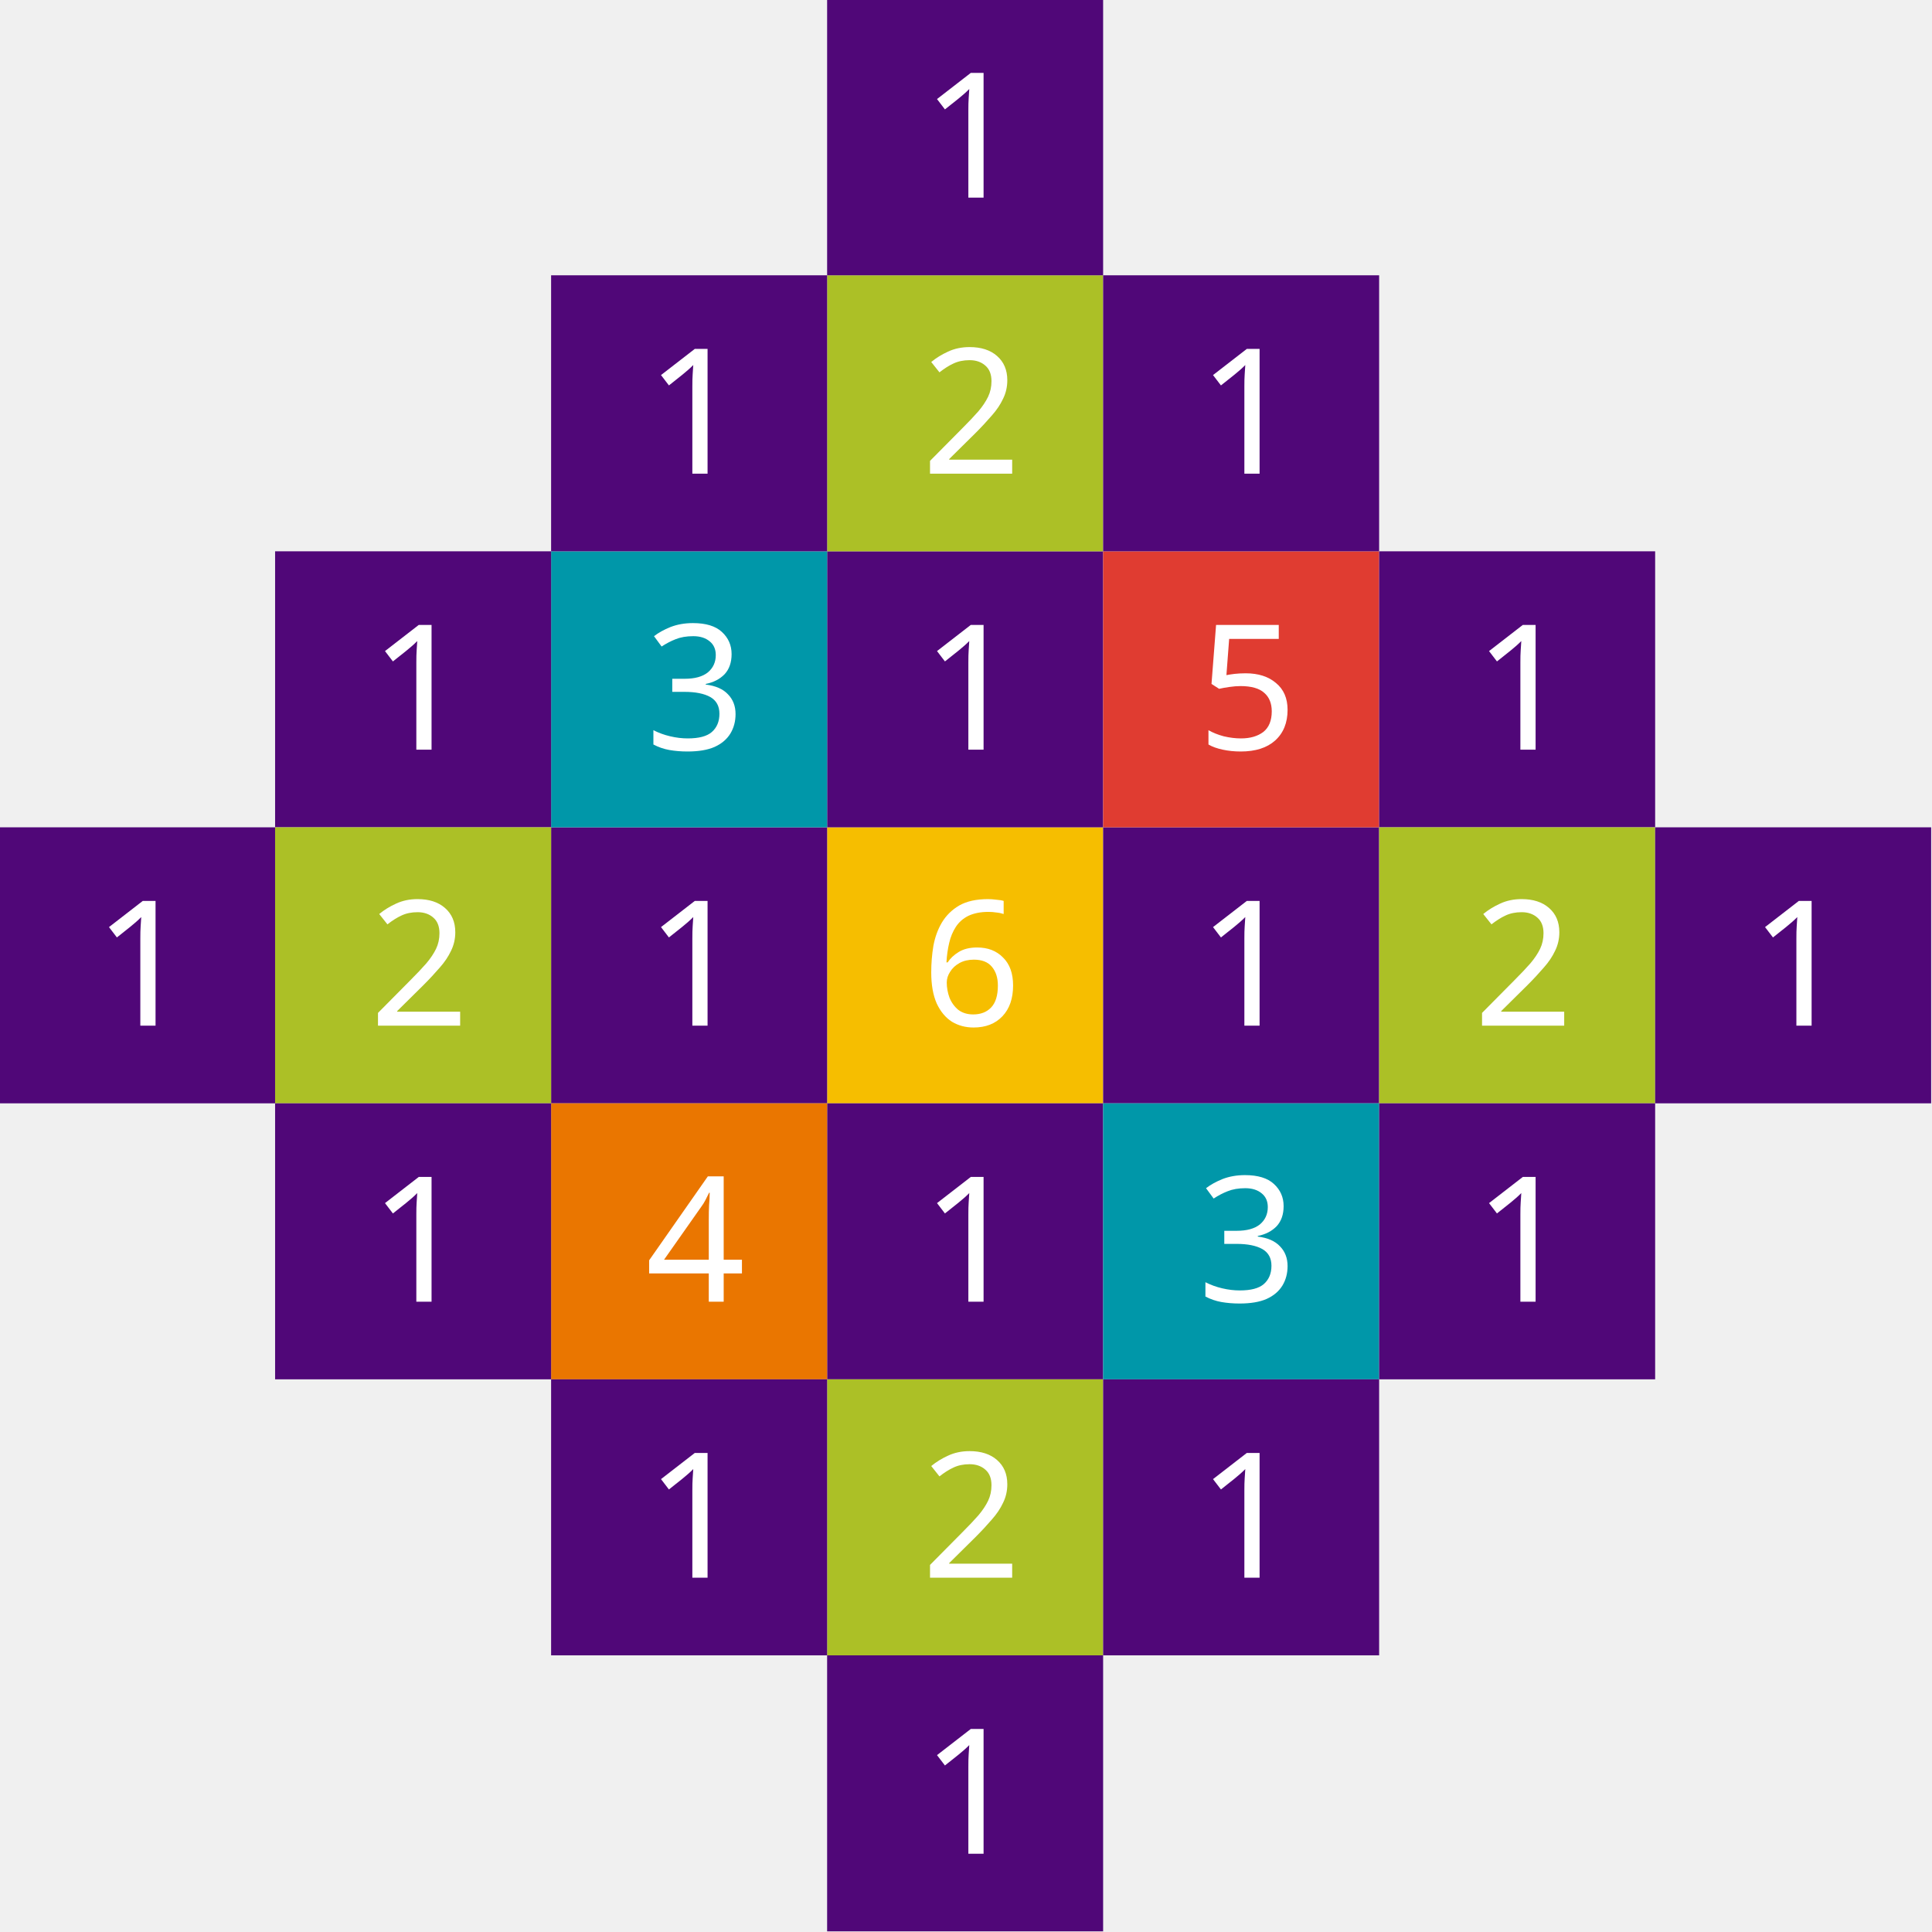
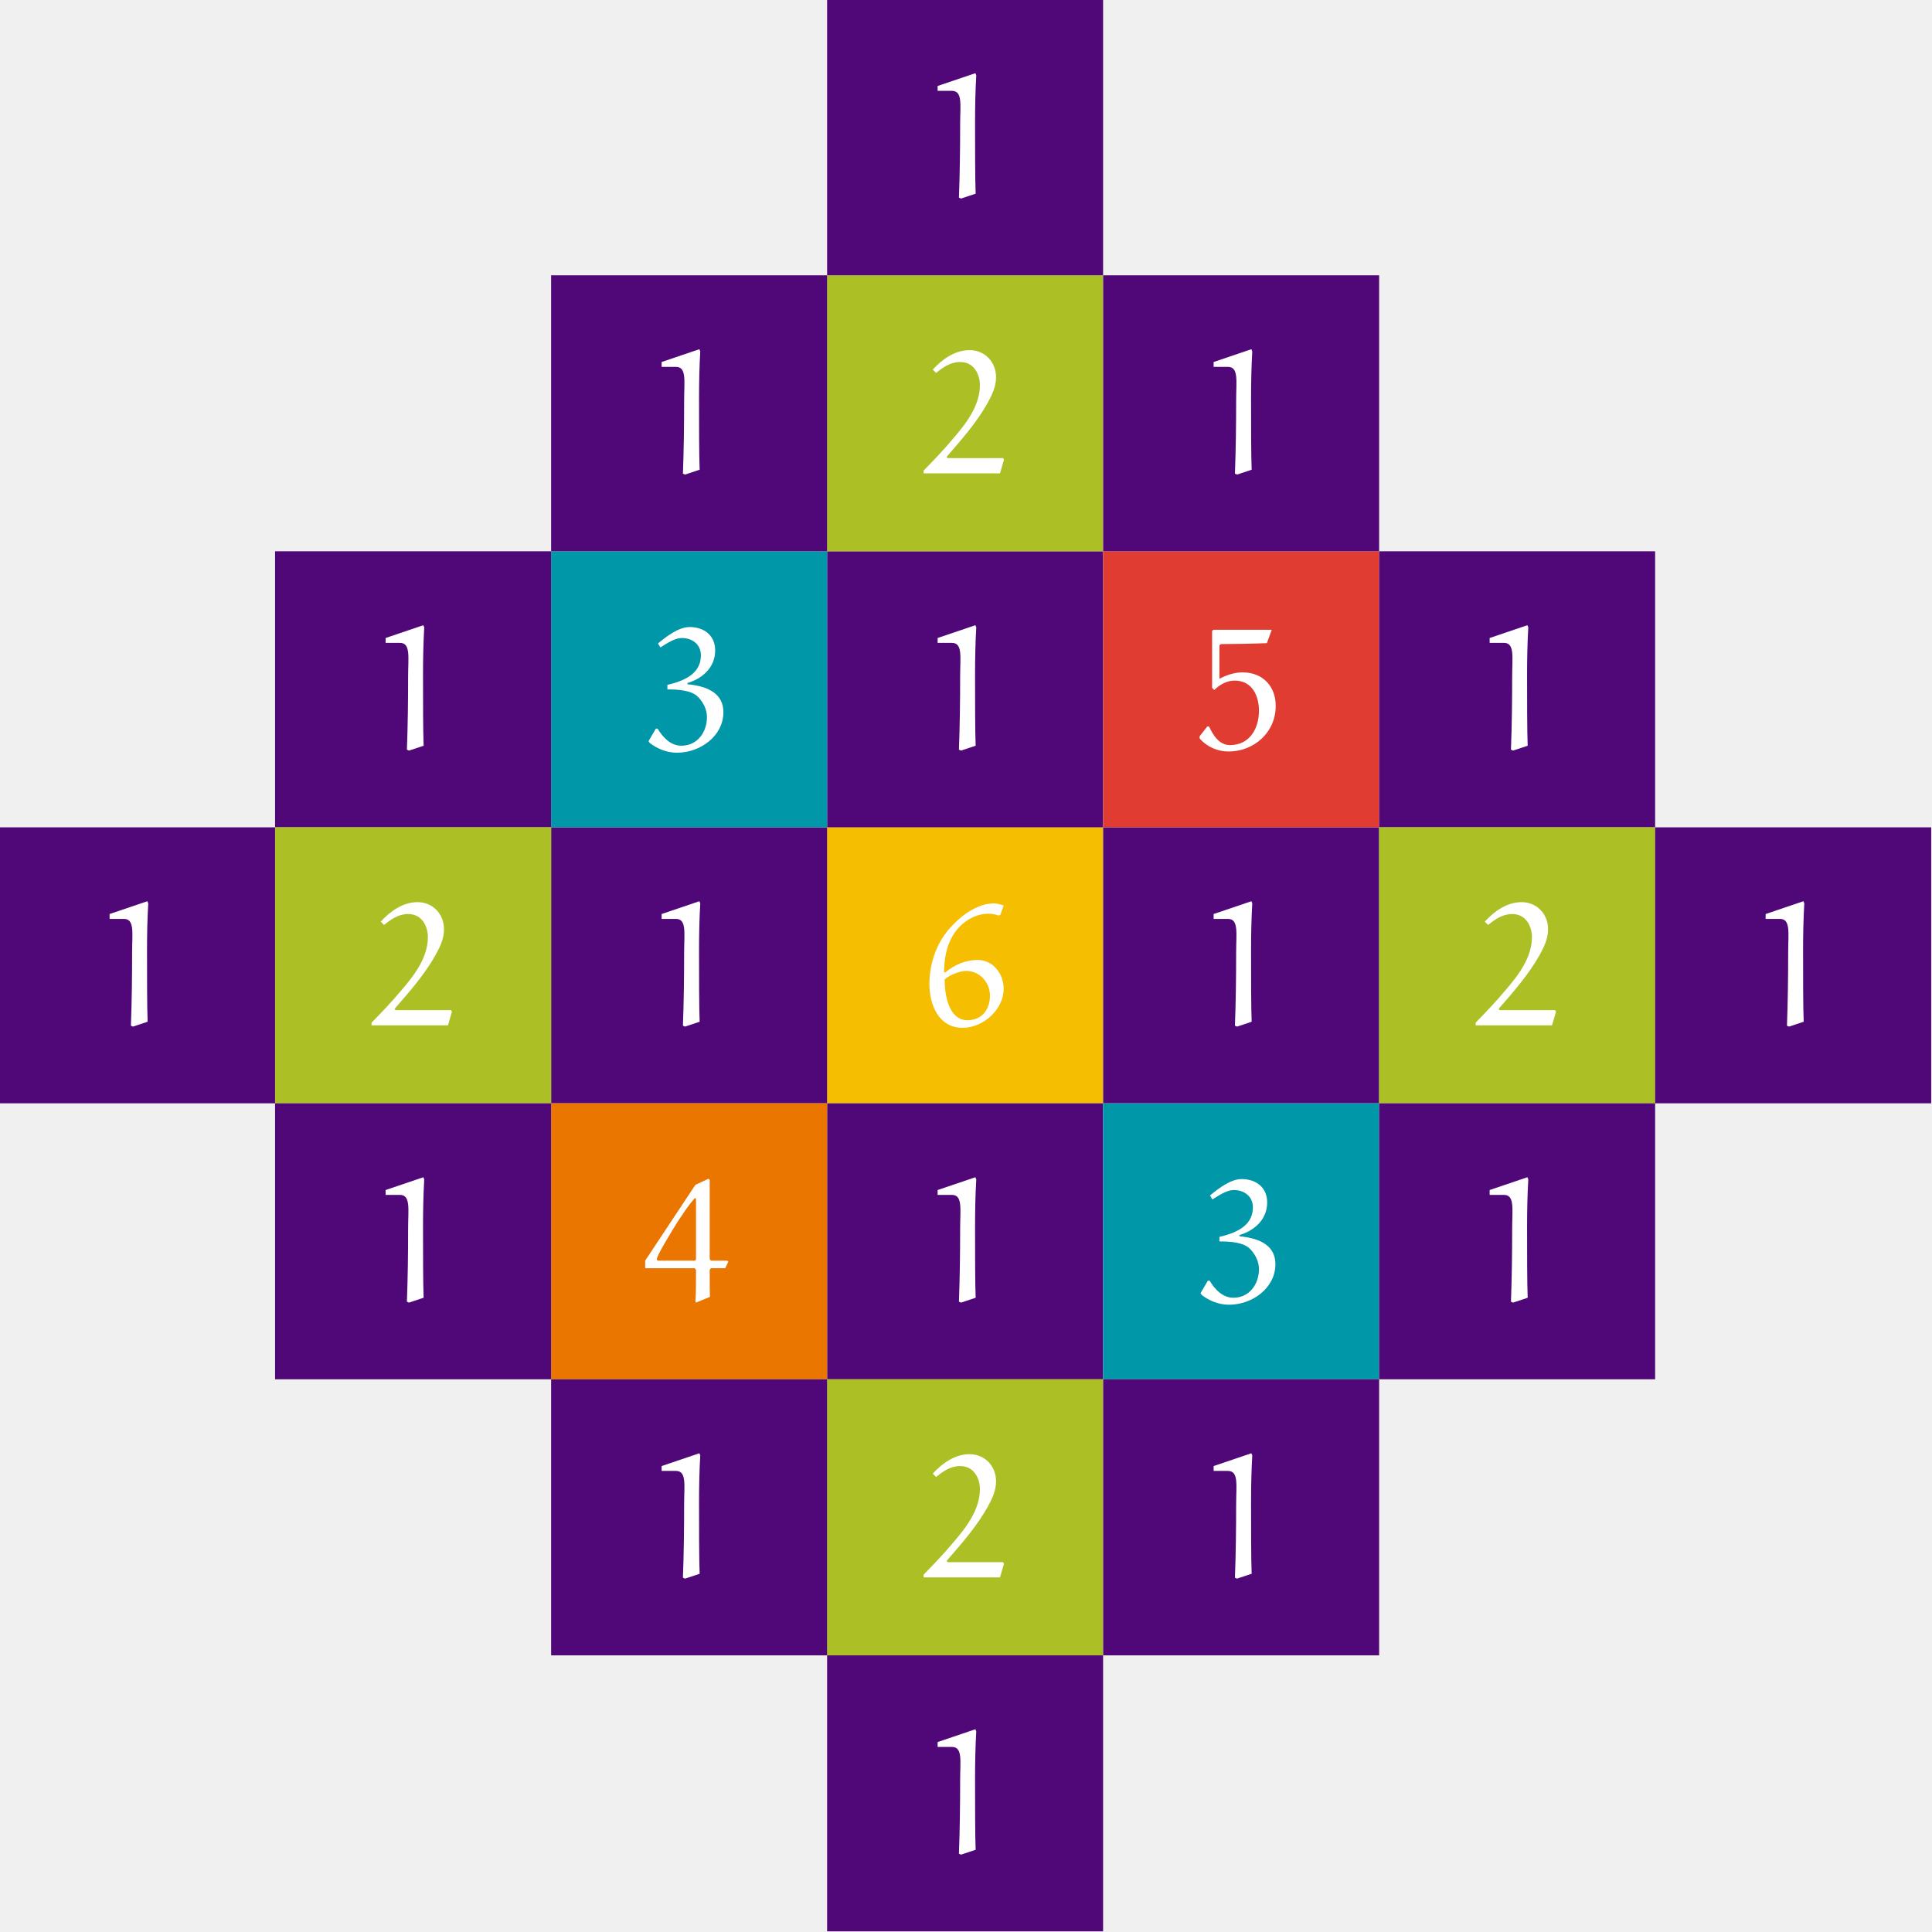
- <svg xmlns="http://www.w3.org/2000/svg" viewBox="0 0 132.28 132.28" height="132.28" width="132.28" xml:space="preserve" id="svg2" version="1.1">
-   <defs id="defs6" />
-   <g transform="matrix(1.333333,0,0,-1.333333,0,132.28)" id="g10">
-     <g transform="scale(0.1)" id="g12">
-       <path id="path14" style="fill:#f6be00;fill-opacity:1;fill-rule:nonzero;stroke:none" d="m 424.734,425.531 h 141.73 v 141.734 h -141.73 z" />
-       <g transform="scale(10)" id="g16">
-         <text id="text20" style="font-variant:normal;font-weight:normal;font-size:8.966px;font-family:EURM10;-inkscape-font-specification:EURM10;writing-mode:lr-tb;fill:#ffffff;fill-opacity:1;fill-rule:nonzero;stroke:none" transform="matrix(1,0,0,-1,47.3199,46.5402)">
-           <tspan id="tspan18" y="0" x="0">6</tspan>
-         </text>
-       </g>
-       <path id="path22" style="fill:#500778;fill-opacity:1;fill-rule:nonzero;stroke:none" d="m 424.734,567.266 h 141.73 V 709 h -141.73 z" />
-       <g transform="scale(10)" id="g24">
-         <text id="text28" style="font-variant:normal;font-weight:normal;font-size:8.966px;font-family:EURM10;-inkscape-font-specification:EURM10;writing-mode:lr-tb;fill:#ffffff;fill-opacity:1;fill-rule:nonzero;stroke:none" transform="matrix(1,0,0,-1,47.3199,60.7137)">
-           <tspan id="tspan26" y="0" x="0">1</tspan>
-         </text>
-       </g>
-       <path id="path30" style="fill:#acc026;fill-opacity:1;fill-rule:nonzero;stroke:none" d="m 424.734,709 h 141.73 v 141.734 h -141.73 z" />
-       <g transform="scale(10)" id="g32">
-         <text id="text36" style="font-variant:normal;font-weight:normal;font-size:8.966px;font-family:EURM10;-inkscape-font-specification:EURM10;writing-mode:lr-tb;fill:#ffffff;fill-opacity:1;fill-rule:nonzero;stroke:none" transform="matrix(1,0,0,-1,47.3199,74.8871)">
-           <tspan id="tspan34" y="0" x="0">2</tspan>
-         </text>
-       </g>
-       <path id="path38" style="fill:#500778;fill-opacity:1;fill-rule:nonzero;stroke:none" d="m 424.734,850.734 h 141.73 v 141.734 h -141.73 z" />
-       <g transform="scale(10)" id="g40">
-         <text id="text44" style="font-variant:normal;font-weight:normal;font-size:8.966px;font-family:EURM10;-inkscape-font-specification:EURM10;writing-mode:lr-tb;fill:#ffffff;fill-opacity:1;fill-rule:nonzero;stroke:none" transform="matrix(1,0,0,-1,47.3199,89.0605)">
-           <tspan id="tspan42" y="0" x="0">1</tspan>
-         </text>
-       </g>
-       <path id="path46" style="fill:#500778;fill-opacity:1;fill-rule:nonzero;stroke:none" d="m 424.734,283.801 h 141.73 v 141.73 h -141.73 z" />
-       <g transform="scale(10)" id="g48">
-         <text id="text52" style="font-variant:normal;font-weight:normal;font-size:8.966px;font-family:EURM10;-inkscape-font-specification:EURM10;writing-mode:lr-tb;fill:#ffffff;fill-opacity:1;fill-rule:nonzero;stroke:none" transform="matrix(1,0,0,-1,47.3199,32.3668)">
-           <tspan id="tspan50" y="0" x="0">1</tspan>
-         </text>
-       </g>
-       <path id="path54" style="fill:#acc026;fill-opacity:1;fill-rule:nonzero;stroke:none" d="m 424.734,142.066 h 141.73 V 283.8 h -141.73 z" />
-       <g transform="scale(10)" id="g56">
-         <text id="text60" style="font-variant:normal;font-weight:normal;font-size:8.966px;font-family:EURM10;-inkscape-font-specification:EURM10;writing-mode:lr-tb;fill:#ffffff;fill-opacity:1;fill-rule:nonzero;stroke:none" transform="matrix(1,0,0,-1,47.3199,18.1934)">
-           <tspan id="tspan58" y="0" x="0">2</tspan>
-         </text>
-       </g>
-       <path id="path62" style="fill:#500778;fill-opacity:1;fill-rule:nonzero;stroke:none" d="m 424.734,0.332 h 141.73 V 142.066 h -141.73 z" />
-       <g transform="scale(10)" id="g64">
-         <text id="text68" style="font-variant:normal;font-weight:normal;font-size:8.966px;font-family:EURM10;-inkscape-font-specification:EURM10;writing-mode:lr-tb;fill:#ffffff;fill-opacity:1;fill-rule:nonzero;stroke:none" transform="matrix(1,0,0,-1,47.3199,4.01992)">
-           <tspan id="tspan66" y="0" x="0">1</tspan>
-         </text>
-       </g>
-       <path id="path70" style="fill:#500778;fill-opacity:1;fill-rule:nonzero;stroke:none" d="m 566.469,425.531 h 141.73 v 141.734 h -141.73 z" />
-       <g transform="scale(10)" id="g72">
-         <text id="text76" style="font-variant:normal;font-weight:normal;font-size:8.966px;font-family:EURM10;-inkscape-font-specification:EURM10;writing-mode:lr-tb;fill:#ffffff;fill-opacity:1;fill-rule:nonzero;stroke:none" transform="matrix(1,0,0,-1,61.4934,46.5402)">
-           <tspan id="tspan74" y="0" x="0">1</tspan>
-         </text>
-       </g>
-       <path id="path78" style="fill:#e03c31;fill-opacity:1;fill-rule:nonzero;stroke:none" d="m 566.469,567.266 h 141.73 V 709 h -141.73 z" />
-       <g transform="scale(10)" id="g80">
-         <text id="text84" style="font-variant:normal;font-weight:normal;font-size:8.966px;font-family:EURM10;-inkscape-font-specification:EURM10;writing-mode:lr-tb;fill:#ffffff;fill-opacity:1;fill-rule:nonzero;stroke:none" transform="matrix(1,0,0,-1,61.4934,60.7137)">
-           <tspan id="tspan82" y="0" x="0">5</tspan>
-         </text>
-       </g>
-       <path id="path86" style="fill:#500778;fill-opacity:1;fill-rule:nonzero;stroke:none" d="m 566.469,709 h 141.73 v 141.734 h -141.73 z" />
-       <g transform="scale(10)" id="g88">
-         <text id="text92" style="font-variant:normal;font-weight:normal;font-size:8.966px;font-family:EURM10;-inkscape-font-specification:EURM10;writing-mode:lr-tb;fill:#ffffff;fill-opacity:1;fill-rule:nonzero;stroke:none" transform="matrix(1,0,0,-1,61.4934,74.8871)">
-           <tspan id="tspan90" y="0" x="0">1</tspan>
-         </text>
-       </g>
-       <path id="path94" style="fill:#0097a9;fill-opacity:1;fill-rule:nonzero;stroke:none" d="m 566.469,283.801 h 141.73 v 141.73 h -141.73 z" />
-       <g transform="scale(10)" id="g96">
-         <text id="text100" style="font-variant:normal;font-weight:normal;font-size:8.966px;font-family:EURM10;-inkscape-font-specification:EURM10;writing-mode:lr-tb;fill:#ffffff;fill-opacity:1;fill-rule:nonzero;stroke:none" transform="matrix(1,0,0,-1,61.4934,32.3668)">
-           <tspan id="tspan98" y="0" x="0">3</tspan>
-         </text>
-       </g>
-       <path id="path102" style="fill:#500778;fill-opacity:1;fill-rule:nonzero;stroke:none" d="m 566.469,142.066 h 141.73 V 283.8 h -141.73 z" />
-       <g transform="scale(10)" id="g104">
-         <text id="text108" style="font-variant:normal;font-weight:normal;font-size:8.966px;font-family:EURM10;-inkscape-font-specification:EURM10;writing-mode:lr-tb;fill:#ffffff;fill-opacity:1;fill-rule:nonzero;stroke:none" transform="matrix(1,0,0,-1,61.4934,18.1934)">
-           <tspan id="tspan106" y="0" x="0">1</tspan>
-         </text>
-       </g>
-       <path id="path110" style="fill:#500778;fill-opacity:1;fill-rule:nonzero;stroke:none" d="M 283,425.531 H 424.734 V 567.265 H 283 Z" />
-       <g transform="scale(10)" id="g112">
-         <text id="text116" style="font-variant:normal;font-weight:normal;font-size:8.966px;font-family:EURM10;-inkscape-font-specification:EURM10;writing-mode:lr-tb;fill:#ffffff;fill-opacity:1;fill-rule:nonzero;stroke:none" transform="matrix(1,0,0,-1,33.1465,46.5402)">
-           <tspan id="tspan114" y="0" x="0">1</tspan>
-         </text>
-       </g>
-       <path id="path118" style="fill:#0097a9;fill-opacity:1;fill-rule:nonzero;stroke:none" d="M 283,567.266 H 424.734 V 709 H 283 Z" />
-       <g transform="scale(10)" id="g120">
-         <text id="text124" style="font-variant:normal;font-weight:normal;font-size:8.966px;font-family:EURM10;-inkscape-font-specification:EURM10;writing-mode:lr-tb;fill:#ffffff;fill-opacity:1;fill-rule:nonzero;stroke:none" transform="matrix(1,0,0,-1,33.1465,60.7137)">
-           <tspan id="tspan122" y="0" x="0">3</tspan>
-         </text>
-       </g>
-       <path id="path126" style="fill:#500778;fill-opacity:1;fill-rule:nonzero;stroke:none" d="M 283,709 H 424.734 V 850.734 H 283 Z" />
-       <g transform="scale(10)" id="g128">
-         <text id="text132" style="font-variant:normal;font-weight:normal;font-size:8.966px;font-family:EURM10;-inkscape-font-specification:EURM10;writing-mode:lr-tb;fill:#ffffff;fill-opacity:1;fill-rule:nonzero;stroke:none" transform="matrix(1,0,0,-1,33.1465,74.8871)">
-           <tspan id="tspan130" y="0" x="0">1</tspan>
-         </text>
-       </g>
-       <path id="path134" style="fill:#ea7600;fill-opacity:1;fill-rule:nonzero;stroke:none" d="m 283,283.801 h 141.734 v 141.73 H 283 Z" />
-       <g transform="scale(10)" id="g136">
-         <text id="text140" style="font-variant:normal;font-weight:normal;font-size:8.966px;font-family:EURM10;-inkscape-font-specification:EURM10;writing-mode:lr-tb;fill:#ffffff;fill-opacity:1;fill-rule:nonzero;stroke:none" transform="matrix(1,0,0,-1,33.1465,32.3668)">
-           <tspan id="tspan138" y="0" x="0">4</tspan>
-         </text>
-       </g>
-       <path id="path142" style="fill:#500778;fill-opacity:1;fill-rule:nonzero;stroke:none" d="M 283,142.066 H 424.734 V 283.8 H 283 Z" />
-       <g transform="scale(10)" id="g144">
-         <text id="text148" style="font-variant:normal;font-weight:normal;font-size:8.966px;font-family:EURM10;-inkscape-font-specification:EURM10;writing-mode:lr-tb;fill:#ffffff;fill-opacity:1;fill-rule:nonzero;stroke:none" transform="matrix(1,0,0,-1,33.1465,18.1934)">
-           <tspan id="tspan146" y="0" x="0">1</tspan>
-         </text>
-       </g>
-       <path id="path150" style="fill:#500778;fill-opacity:1;fill-rule:nonzero;stroke:none" d="m 708.203,567.266 h 141.73 V 709 h -141.73 z" />
-       <g transform="scale(10)" id="g152">
-         <text id="text156" style="font-variant:normal;font-weight:normal;font-size:8.966px;font-family:EURM10;-inkscape-font-specification:EURM10;writing-mode:lr-tb;fill:#ffffff;fill-opacity:1;fill-rule:nonzero;stroke:none" transform="matrix(1,0,0,-1,75.6668,60.7137)">
-           <tspan id="tspan154" y="0" x="0">1</tspan>
-         </text>
-       </g>
-       <path id="path158" style="fill:#acc026;fill-opacity:1;fill-rule:nonzero;stroke:none" d="m 708.203,425.531 h 141.73 v 141.734 h -141.73 z" />
-       <g transform="scale(10)" id="g160">
-         <text id="text164" style="font-variant:normal;font-weight:normal;font-size:8.966px;font-family:EURM10;-inkscape-font-specification:EURM10;writing-mode:lr-tb;fill:#ffffff;fill-opacity:1;fill-rule:nonzero;stroke:none" transform="matrix(1,0,0,-1,75.6668,46.5402)">
-           <tspan id="tspan162" y="0" x="0">2</tspan>
-         </text>
-       </g>
-       <path id="path166" style="fill:#500778;fill-opacity:1;fill-rule:nonzero;stroke:none" d="m 708.203,283.801 h 141.73 v 141.73 h -141.73 z" />
-       <g transform="scale(10)" id="g168">
-         <text id="text172" style="font-variant:normal;font-weight:normal;font-size:8.966px;font-family:EURM10;-inkscape-font-specification:EURM10;writing-mode:lr-tb;fill:#ffffff;fill-opacity:1;fill-rule:nonzero;stroke:none" transform="matrix(1,0,0,-1,75.6668,32.3668)">
-           <tspan id="tspan170" y="0" x="0">1</tspan>
-         </text>
-       </g>
-       <path id="path174" style="fill:#500778;fill-opacity:1;fill-rule:nonzero;stroke:none" d="M 141.266,567.266 H 283 V 709 H 141.266 Z" />
-       <g transform="scale(10)" id="g176">
-         <text id="text180" style="font-variant:normal;font-weight:normal;font-size:8.966px;font-family:EURM10;-inkscape-font-specification:EURM10;writing-mode:lr-tb;fill:#ffffff;fill-opacity:1;fill-rule:nonzero;stroke:none" transform="matrix(1,0,0,-1,18.973,60.7137)">
-           <tspan id="tspan178" y="0" x="0">1</tspan>
-         </text>
-       </g>
-       <path id="path182" style="fill:#acc026;fill-opacity:1;fill-rule:nonzero;stroke:none" d="M 141.266,425.531 H 283 V 567.265 H 141.266 Z" />
-       <g transform="scale(10)" id="g184">
-         <text id="text188" style="font-variant:normal;font-weight:normal;font-size:8.966px;font-family:EURM10;-inkscape-font-specification:EURM10;writing-mode:lr-tb;fill:#ffffff;fill-opacity:1;fill-rule:nonzero;stroke:none" transform="matrix(1,0,0,-1,18.973,46.5402)">
-           <tspan id="tspan186" y="0" x="0">2</tspan>
-         </text>
-       </g>
-       <path id="path190" style="fill:#500778;fill-opacity:1;fill-rule:nonzero;stroke:none" d="M 141.266,283.801 H 283 v 141.73 H 141.266 Z" />
-       <g transform="scale(10)" id="g192">
-         <text id="text196" style="font-variant:normal;font-weight:normal;font-size:8.966px;font-family:EURM10;-inkscape-font-specification:EURM10;writing-mode:lr-tb;fill:#ffffff;fill-opacity:1;fill-rule:nonzero;stroke:none" transform="matrix(1,0,0,-1,18.973,32.3668)">
-           <tspan id="tspan194" y="0" x="0">1</tspan>
-         </text>
-       </g>
-       <path id="path198" style="fill:#500778;fill-opacity:1;fill-rule:nonzero;stroke:none" d="M 849.934,425.531 H 991.668 V 567.265 H 849.934 Z" />
-       <g transform="scale(10)" id="g200">
-         <text id="text204" style="font-variant:normal;font-weight:normal;font-size:8.966px;font-family:EURM10;-inkscape-font-specification:EURM10;writing-mode:lr-tb;fill:#ffffff;fill-opacity:1;fill-rule:nonzero;stroke:none" transform="matrix(1,0,0,-1,89.8402,46.5402)">
-           <tspan id="tspan202" y="0" x="0">1</tspan>
-         </text>
-       </g>
-       <path id="path206" style="fill:#500778;fill-opacity:1;fill-rule:nonzero;stroke:none" d="m -0.469,425.531 h 141.734 v 141.734 h -141.734 z" />
-       <g transform="scale(10)" id="g208">
-         <text id="text212" style="font-variant:normal;font-weight:normal;font-size:8.966px;font-family:EURM10;-inkscape-font-specification:EURM10;writing-mode:lr-tb;fill:#ffffff;fill-opacity:1;fill-rule:nonzero;stroke:none" transform="matrix(1,0,0,-1,4.79961,46.5402)">
-           <tspan id="tspan210" y="0" x="0">1</tspan>
-         </text>
-       </g>
+ <svg xmlns="http://www.w3.org/2000/svg" xmlns:xlink="http://www.w3.org/1999/xlink" width="99.21pt" height="99.21pt" viewBox="0 0 99.21 99.21" version="1.1">
+   <defs>
+     <g>
+       <symbol overflow="visible" id="glyph0-0">
+         <path style="stroke:none;" d="" />
+       </symbol>
+       <symbol overflow="visible" id="glyph0-1">
+         <path style="stroke:none;" d="M 4.219 -6.172 C 4.094 -6.219 3.859 -6.281 3.734 -6.281 C 2.938 -6.281 2.156 -5.75 1.609 -5.172 C 0.812 -4.375 0.406 -3.25 0.406 -2.141 C 0.406 -1.109 0.859 0.109 2.109 0.109 C 3.188 0.109 4.219 -0.844 4.219 -1.891 C 4.219 -2.656 3.688 -3.375 2.875 -3.375 C 2.266 -3.375 1.688 -3.125 1.219 -2.734 L 1.156 -2.75 C 1.172 -3.609 1.344 -4.516 2.047 -5.172 C 2.406 -5.5 2.891 -5.75 3.438 -5.75 C 3.625 -5.75 3.781 -5.719 3.969 -5.656 L 4.047 -5.688 Z M 1.188 -2.375 C 1.375 -2.562 1.922 -2.812 2.297 -2.812 C 3 -2.812 3.516 -2.203 3.516 -1.547 C 3.516 -0.859 3.125 -0.281 2.359 -0.281 C 1.406 -0.281 1.188 -1.562 1.188 -2.375 Z M 1.188 -2.375 " />
+       </symbol>
+       <symbol overflow="visible" id="glyph0-2">
+         <path style="stroke:none;" d="M 2.766 -6.391 L 0.828 -5.734 L 0.828 -5.484 L 1.562 -5.484 C 2.125 -5.484 1.984 -4.75 1.984 -3.766 C 1.984 -2.5 1.969 -1.25 1.922 0 L 2.031 0.047 L 2.781 -0.203 C 2.75 -0.875 2.75 -2.656 2.75 -3.875 C 2.75 -4.672 2.766 -5.484 2.812 -6.281 Z M 2.766 -6.391 " />
+       </symbol>
+       <symbol overflow="visible" id="glyph0-3">
+         <path style="stroke:none;" d="M 4.234 -0.719 L 4.188 -0.797 L 1.422 -0.797 C 1.375 -0.797 1.297 -0.797 1.297 -0.859 C 1.297 -0.875 1.312 -0.875 1.312 -0.891 C 2.078 -1.766 2.859 -2.672 3.391 -3.625 C 3.625 -4.047 3.828 -4.469 3.828 -4.953 C 3.828 -5.734 3.25 -6.344 2.469 -6.344 C 1.719 -6.344 1.062 -5.875 0.578 -5.344 L 0.75 -5.172 C 1.094 -5.453 1.484 -5.734 1.984 -5.734 C 2.75 -5.734 3 -5.016 3 -4.562 C 3 -3.484 2.297 -2.578 1.594 -1.766 C 1.125 -1.203 0.625 -0.688 0.109 -0.156 L 0.109 -0.016 L 4.031 -0.016 Z M 4.234 -0.719 " />
+       </symbol>
+       <symbol overflow="visible" id="glyph0-4">
+         <path style="stroke:none;" d="M 1.125 -5.328 C 1.125 -5.375 1.172 -5.422 1.234 -5.422 C 1.656 -5.422 2.797 -5.438 3.562 -5.469 L 3.812 -6.156 L 0.812 -6.156 L 0.75 -6.094 L 0.75 -3.172 L 0.859 -3.062 C 1.141 -3.344 1.516 -3.547 1.906 -3.547 C 2.828 -3.547 3.156 -2.734 3.156 -2 C 3.156 -1.078 2.672 -0.234 1.672 -0.234 C 1.109 -0.234 0.797 -0.75 0.594 -1.188 L 0.5 -1.188 L 0.109 -0.688 L 0.109 -0.578 C 0.484 -0.141 1.031 0.094 1.594 0.094 C 2.891 0.094 4.016 -0.875 4.016 -2.25 C 4.016 -3.25 3.359 -3.969 2.312 -3.969 C 1.891 -3.969 1.484 -3.828 1.125 -3.641 Z M 1.125 -5.328 " />
+       </symbol>
+       <symbol overflow="visible" id="glyph0-5">
+         <path style="stroke:none;" d="M 2.156 -3.422 C 2.938 -3.656 3.578 -4.234 3.578 -5.094 C 3.578 -5.875 3 -6.297 2.266 -6.297 C 1.719 -6.297 1.109 -5.844 0.641 -5.453 L 0.766 -5.25 C 1.109 -5.469 1.516 -5.734 1.859 -5.734 C 2.406 -5.734 2.844 -5.406 2.844 -4.844 C 2.844 -4.031 2.219 -3.578 1.125 -3.328 L 1.125 -3.094 C 1.656 -3.094 2.375 -3.062 2.719 -2.688 C 2.984 -2.406 3.156 -2.047 3.156 -1.672 C 3.156 -0.891 2.656 -0.203 1.844 -0.203 C 1.297 -0.203 0.891 -0.625 0.625 -1.078 L 0.531 -1.078 L 0.156 -0.438 L 0.219 -0.344 C 0.625 -0.031 1.109 0.156 1.625 0.156 C 2.812 0.156 4 -0.703 4 -1.922 C 4 -2.828 3.297 -3.25 2.156 -3.359 Z M 2.156 -3.422 " />
+       </symbol>
+       <symbol overflow="visible" id="glyph0-6">
+         <path style="stroke:none;" d="M 3.234 -6.312 L 2.562 -6 L -0.016 -2.109 L -0.016 -1.719 L 2.531 -1.719 L 2.594 -1.625 C 2.594 -1.062 2.594 -0.328 2.562 -0.016 L 2.594 0.047 L 3.312 -0.25 C 3.297 -0.453 3.297 -1.156 3.297 -1.641 L 3.359 -1.719 L 4.094 -1.719 L 4.25 -2.047 L 4.203 -2.109 L 3.359 -2.109 L 3.297 -2.188 C 3.297 -3.578 3.297 -6.016 3.297 -6.266 Z M 2.594 -2.172 L 2.547 -2.109 L 0.625 -2.109 L 0.578 -2.172 C 0.578 -2.375 1.344 -3.609 1.672 -4.141 C 1.938 -4.531 2.203 -4.953 2.516 -5.297 C 2.516 -5.312 2.531 -5.312 2.562 -5.312 C 2.578 -5.312 2.594 -5.297 2.594 -5.25 Z M 2.594 -2.172 " />
+       </symbol>
+     </g>
+     <clipPath id="clip1">
+       <path d="M 42 85 L 57 85 L 57 99.211 L 42 99.211 Z M 42 85 " />
+     </clipPath>
+     <clipPath id="clip2">
+       <path d="M 84 42 L 99.211 42 L 99.211 57 L 84 57 Z M 84 42 " />
+     </clipPath>
+   </defs>
+   <g id="surface1">
+     <path style=" stroke:none;fill-rule:nonzero;fill:rgb(96.484%,74.414%,0%);fill-opacity:1;" d="M 42.473 56.656 L 56.645 56.656 L 56.645 42.484 L 42.473 42.484 Z M 42.473 56.656 " />
+     <g style="fill:rgb(100%,100%,100%);fill-opacity:1;">
+       <use xlink:href="#glyph0-1" x="47.32" y="52.67" />
+     </g>
+     <path style=" stroke:none;fill-rule:nonzero;fill:rgb(31.372%,2.742%,47.046%);fill-opacity:1;" d="M 42.473 42.484 L 56.645 42.484 L 56.645 28.309 L 42.473 28.309 Z M 42.473 42.484 " />
+     <g style="fill:rgb(100%,100%,100%);fill-opacity:1;">
+       <use xlink:href="#glyph0-2" x="47.32" y="38.496" />
+     </g>
+     <path style=" stroke:none;fill-rule:nonzero;fill:rgb(67.577%,75.194%,14.989%);fill-opacity:1;" d="M 42.473 28.309 L 56.645 28.309 L 56.645 14.137 L 42.473 14.137 Z M 42.473 28.309 " />
+     <g style="fill:rgb(100%,100%,100%);fill-opacity:1;">
+       <use xlink:href="#glyph0-3" x="47.32" y="24.323" />
+     </g>
+     <path style=" stroke:none;fill-rule:nonzero;fill:rgb(31.372%,2.742%,47.046%);fill-opacity:1;" d="M 42.473 14.137 L 56.645 14.137 L 56.645 -0.035 L 42.473 -0.035 Z M 42.473 14.137 " />
+     <g style="fill:rgb(100%,100%,100%);fill-opacity:1;">
+       <use xlink:href="#glyph0-2" x="47.32" y="10.149" />
+     </g>
+     <path style=" stroke:none;fill-rule:nonzero;fill:rgb(31.372%,2.742%,47.046%);fill-opacity:1;" d="M 42.473 70.828 L 56.645 70.828 L 56.645 56.656 L 42.473 56.656 Z M 42.473 70.828 " />
+     <g style="fill:rgb(100%,100%,100%);fill-opacity:1;">
+       <use xlink:href="#glyph0-2" x="47.32" y="66.843" />
+     </g>
+     <path style=" stroke:none;fill-rule:nonzero;fill:rgb(67.577%,75.194%,14.989%);fill-opacity:1;" d="M 42.473 85.004 L 56.645 85.004 L 56.645 70.828 L 42.473 70.828 Z M 42.473 85.004 " />
+     <g style="fill:rgb(100%,100%,100%);fill-opacity:1;">
+       <use xlink:href="#glyph0-3" x="47.32" y="81.017" />
+     </g>
+     <g clip-path="url(#clip1)" clip-rule="nonzero">
+       <path style=" stroke:none;fill-rule:nonzero;fill:rgb(31.372%,2.742%,47.046%);fill-opacity:1;" d="M 42.473 99.176 L 56.645 99.176 L 56.645 85.004 L 42.473 85.004 Z M 42.473 99.176 " />
+     </g>
+     <g style="fill:rgb(100%,100%,100%);fill-opacity:1;">
+       <use xlink:href="#glyph0-2" x="47.32" y="95.19" />
+     </g>
+     <path style=" stroke:none;fill-rule:nonzero;fill:rgb(31.372%,2.742%,47.046%);fill-opacity:1;" d="M 56.648 56.656 L 70.82 56.656 L 70.82 42.484 L 56.648 42.484 Z M 56.648 56.656 " />
+     <g style="fill:rgb(100%,100%,100%);fill-opacity:1;">
+       <use xlink:href="#glyph0-2" x="61.493" y="52.67" />
+     </g>
+     <path style=" stroke:none;fill-rule:nonzero;fill:rgb(87.889%,23.535%,19.214%);fill-opacity:1;" d="M 56.648 42.484 L 70.82 42.484 L 70.82 28.309 L 56.648 28.309 Z M 56.648 42.484 " />
+     <g style="fill:rgb(100%,100%,100%);fill-opacity:1;">
+       <use xlink:href="#glyph0-4" x="61.493" y="38.496" />
+     </g>
+     <path style=" stroke:none;fill-rule:nonzero;fill:rgb(31.372%,2.742%,47.046%);fill-opacity:1;" d="M 56.648 28.309 L 70.82 28.309 L 70.82 14.137 L 56.648 14.137 Z M 56.648 28.309 " />
+     <g style="fill:rgb(100%,100%,100%);fill-opacity:1;">
+       <use xlink:href="#glyph0-2" x="61.493" y="24.323" />
+     </g>
+     <path style=" stroke:none;fill-rule:nonzero;fill:rgb(0%,59.18%,66.209%);fill-opacity:1;" d="M 56.648 70.828 L 70.82 70.828 L 70.82 56.656 L 56.648 56.656 Z M 56.648 70.828 " />
+     <g style="fill:rgb(100%,100%,100%);fill-opacity:1;">
+       <use xlink:href="#glyph0-5" x="61.493" y="66.843" />
+     </g>
+     <path style=" stroke:none;fill-rule:nonzero;fill:rgb(31.372%,2.742%,47.046%);fill-opacity:1;" d="M 56.648 85.004 L 70.82 85.004 L 70.82 70.828 L 56.648 70.828 Z M 56.648 85.004 " />
+     <g style="fill:rgb(100%,100%,100%);fill-opacity:1;">
+       <use xlink:href="#glyph0-2" x="61.493" y="81.017" />
+     </g>
+     <path style=" stroke:none;fill-rule:nonzero;fill:rgb(31.372%,2.742%,47.046%);fill-opacity:1;" d="M 28.301 56.656 L 42.473 56.656 L 42.473 42.484 L 28.301 42.484 Z M 28.301 56.656 " />
+     <g style="fill:rgb(100%,100%,100%);fill-opacity:1;">
+       <use xlink:href="#glyph0-2" x="33.147" y="52.67" />
+     </g>
+     <path style=" stroke:none;fill-rule:nonzero;fill:rgb(0%,59.18%,66.209%);fill-opacity:1;" d="M 28.301 42.484 L 42.473 42.484 L 42.473 28.309 L 28.301 28.309 Z M 28.301 42.484 " />
+     <g style="fill:rgb(100%,100%,100%);fill-opacity:1;">
+       <use xlink:href="#glyph0-5" x="33.147" y="38.496" />
+     </g>
+     <path style=" stroke:none;fill-rule:nonzero;fill:rgb(31.372%,2.742%,47.046%);fill-opacity:1;" d="M 28.301 28.309 L 42.473 28.309 L 42.473 14.137 L 28.301 14.137 Z M 28.301 28.309 " />
+     <g style="fill:rgb(100%,100%,100%);fill-opacity:1;">
+       <use xlink:href="#glyph0-2" x="33.147" y="24.323" />
+     </g>
+     <path style=" stroke:none;fill-rule:nonzero;fill:rgb(91.797%,46.263%,0%);fill-opacity:1;" d="M 28.301 70.828 L 42.473 70.828 L 42.473 56.656 L 28.301 56.656 Z M 28.301 70.828 " />
+     <g style="fill:rgb(100%,100%,100%);fill-opacity:1;">
+       <use xlink:href="#glyph0-6" x="33.147" y="66.843" />
+     </g>
+     <path style=" stroke:none;fill-rule:nonzero;fill:rgb(31.372%,2.742%,47.046%);fill-opacity:1;" d="M 28.301 85.004 L 42.473 85.004 L 42.473 70.828 L 28.301 70.828 Z M 28.301 85.004 " />
+     <g style="fill:rgb(100%,100%,100%);fill-opacity:1;">
+       <use xlink:href="#glyph0-2" x="33.147" y="81.017" />
+     </g>
+     <path style=" stroke:none;fill-rule:nonzero;fill:rgb(31.372%,2.742%,47.046%);fill-opacity:1;" d="M 70.82 42.484 L 84.992 42.484 L 84.992 28.309 L 70.82 28.309 Z M 70.82 42.484 " />
+     <g style="fill:rgb(100%,100%,100%);fill-opacity:1;">
+       <use xlink:href="#glyph0-2" x="75.667" y="38.496" />
+     </g>
+     <path style=" stroke:none;fill-rule:nonzero;fill:rgb(67.577%,75.194%,14.989%);fill-opacity:1;" d="M 70.82 56.656 L 84.992 56.656 L 84.992 42.484 L 70.82 42.484 Z M 70.82 56.656 " />
+     <g style="fill:rgb(100%,100%,100%);fill-opacity:1;">
+       <use xlink:href="#glyph0-3" x="75.667" y="52.67" />
+     </g>
+     <path style=" stroke:none;fill-rule:nonzero;fill:rgb(31.372%,2.742%,47.046%);fill-opacity:1;" d="M 70.82 70.828 L 84.992 70.828 L 84.992 56.656 L 70.82 56.656 Z M 70.82 70.828 " />
+     <g style="fill:rgb(100%,100%,100%);fill-opacity:1;">
+       <use xlink:href="#glyph0-2" x="75.667" y="66.843" />
+     </g>
+     <path style=" stroke:none;fill-rule:nonzero;fill:rgb(31.372%,2.742%,47.046%);fill-opacity:1;" d="M 14.125 42.484 L 28.301 42.484 L 28.301 28.309 L 14.125 28.309 Z M 14.125 42.484 " />
+     <g style="fill:rgb(100%,100%,100%);fill-opacity:1;">
+       <use xlink:href="#glyph0-2" x="18.973" y="38.496" />
+     </g>
+     <path style=" stroke:none;fill-rule:nonzero;fill:rgb(67.577%,75.194%,14.989%);fill-opacity:1;" d="M 14.125 56.656 L 28.301 56.656 L 28.301 42.484 L 14.125 42.484 Z M 14.125 56.656 " />
+     <g style="fill:rgb(100%,100%,100%);fill-opacity:1;">
+       <use xlink:href="#glyph0-3" x="18.973" y="52.67" />
+     </g>
+     <path style=" stroke:none;fill-rule:nonzero;fill:rgb(31.372%,2.742%,47.046%);fill-opacity:1;" d="M 14.125 70.828 L 28.301 70.828 L 28.301 56.656 L 14.125 56.656 Z M 14.125 70.828 " />
+     <g style="fill:rgb(100%,100%,100%);fill-opacity:1;">
+       <use xlink:href="#glyph0-2" x="18.973" y="66.843" />
+     </g>
+     <g clip-path="url(#clip2)" clip-rule="nonzero">
+       <path style=" stroke:none;fill-rule:nonzero;fill:rgb(31.372%,2.742%,47.046%);fill-opacity:1;" d="M 84.992 56.656 L 99.168 56.656 L 99.168 42.484 L 84.992 42.484 Z M 84.992 56.656 " />
+     </g>
+     <g style="fill:rgb(100%,100%,100%);fill-opacity:1;">
+       <use xlink:href="#glyph0-2" x="89.84" y="52.67" />
+     </g>
+     <path style=" stroke:none;fill-rule:nonzero;fill:rgb(31.372%,2.742%,47.046%);fill-opacity:1;" d="M -0.047 56.656 L 14.125 56.656 L 14.125 42.484 L -0.047 42.484 Z M -0.047 56.656 " />
+     <g style="fill:rgb(100%,100%,100%);fill-opacity:1;">
+       <use xlink:href="#glyph0-2" x="4.8" y="52.67" />
    </g>
  </g>
</svg>
